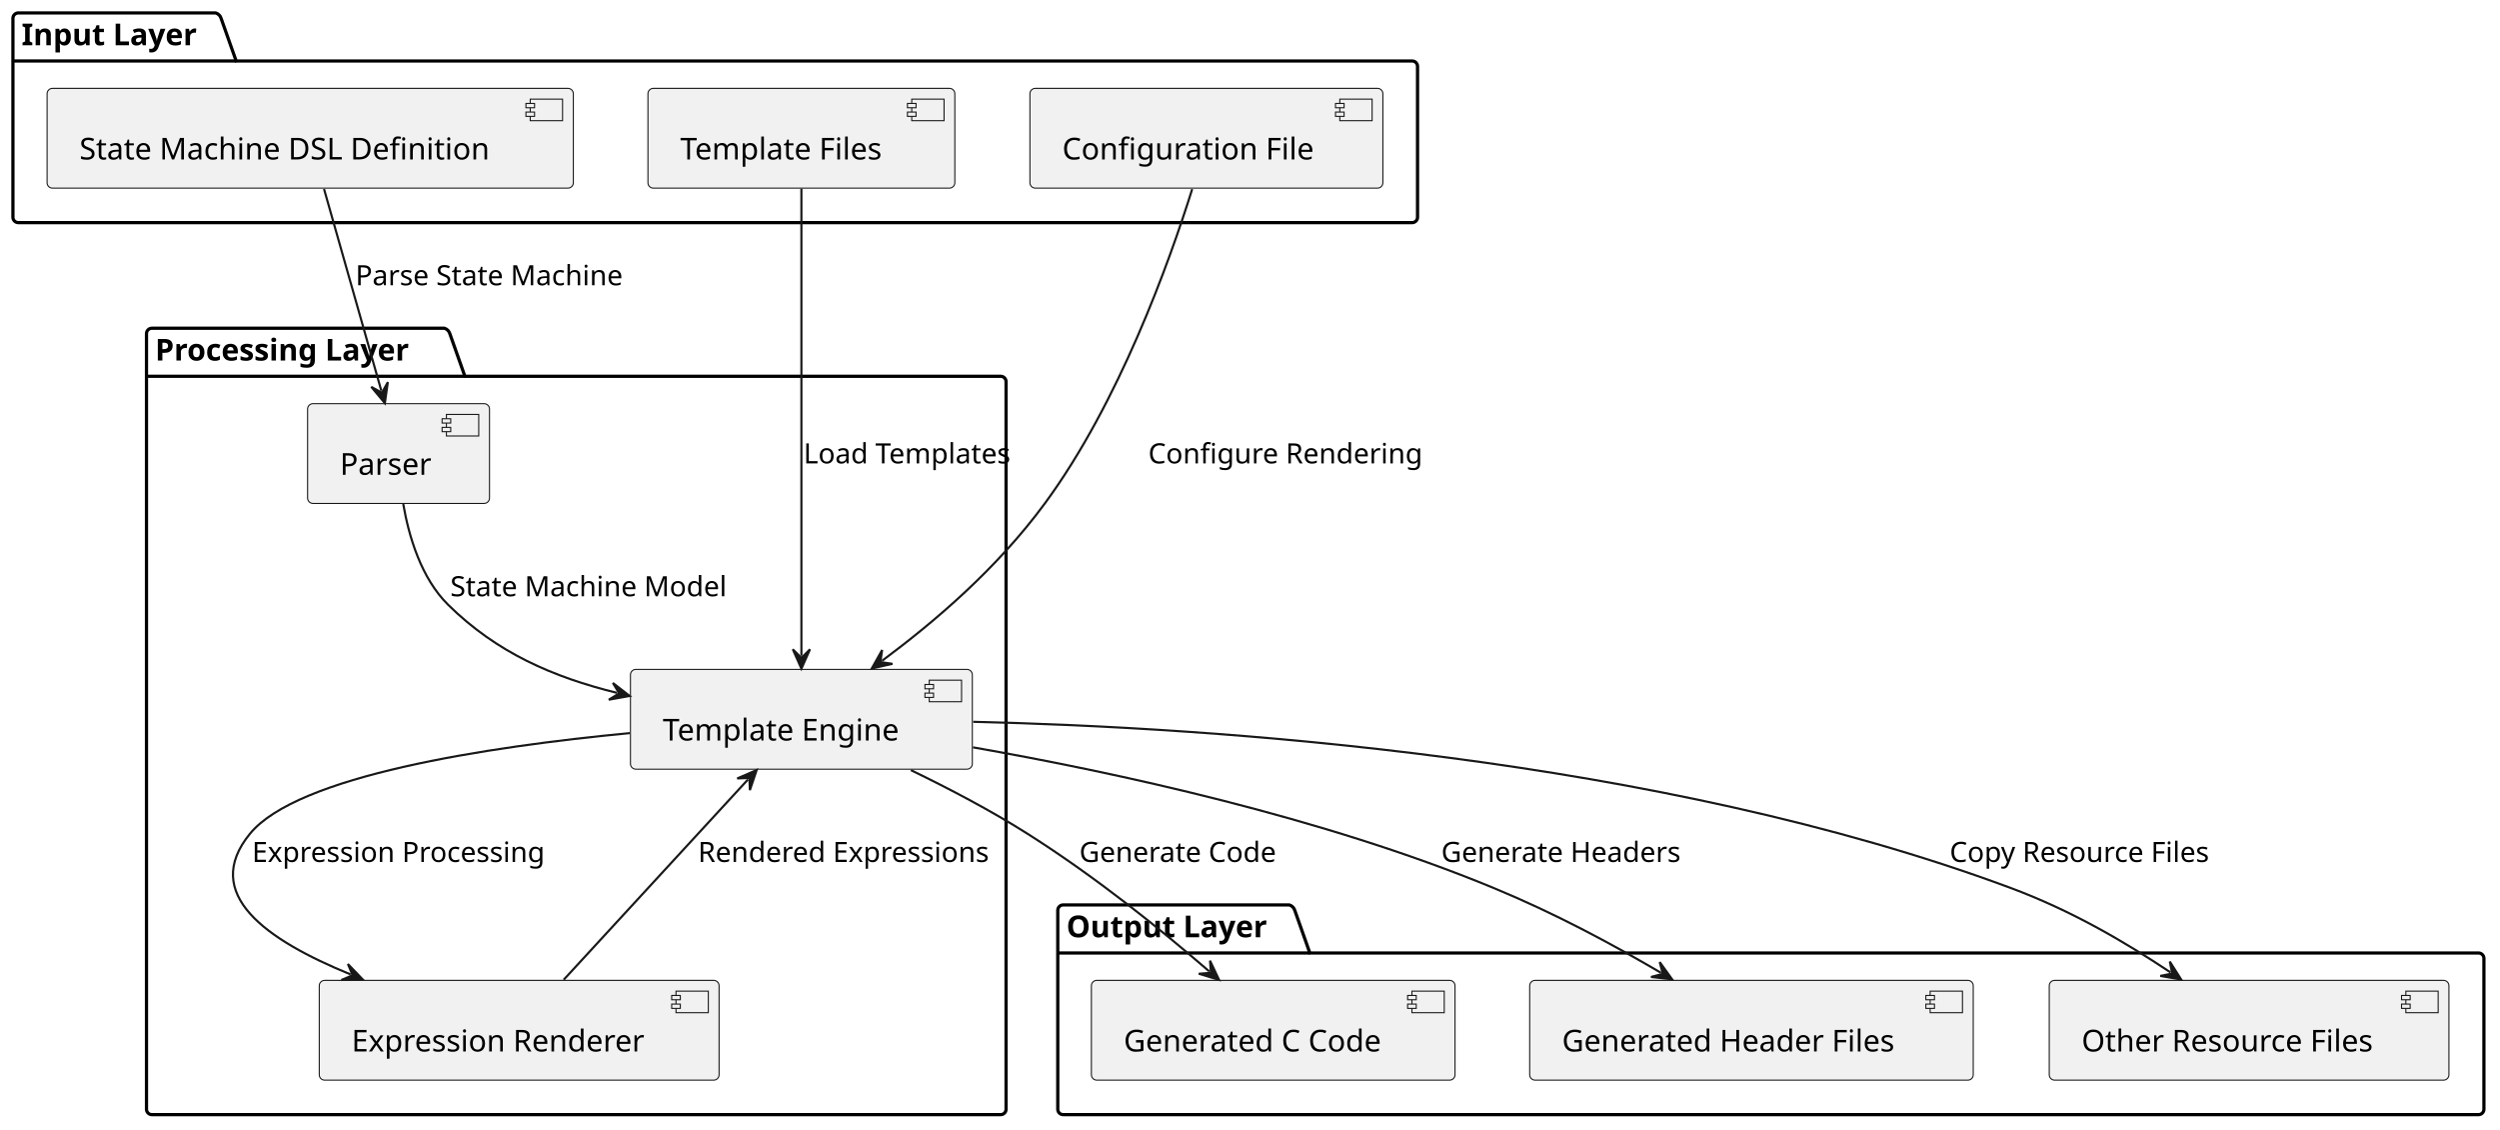
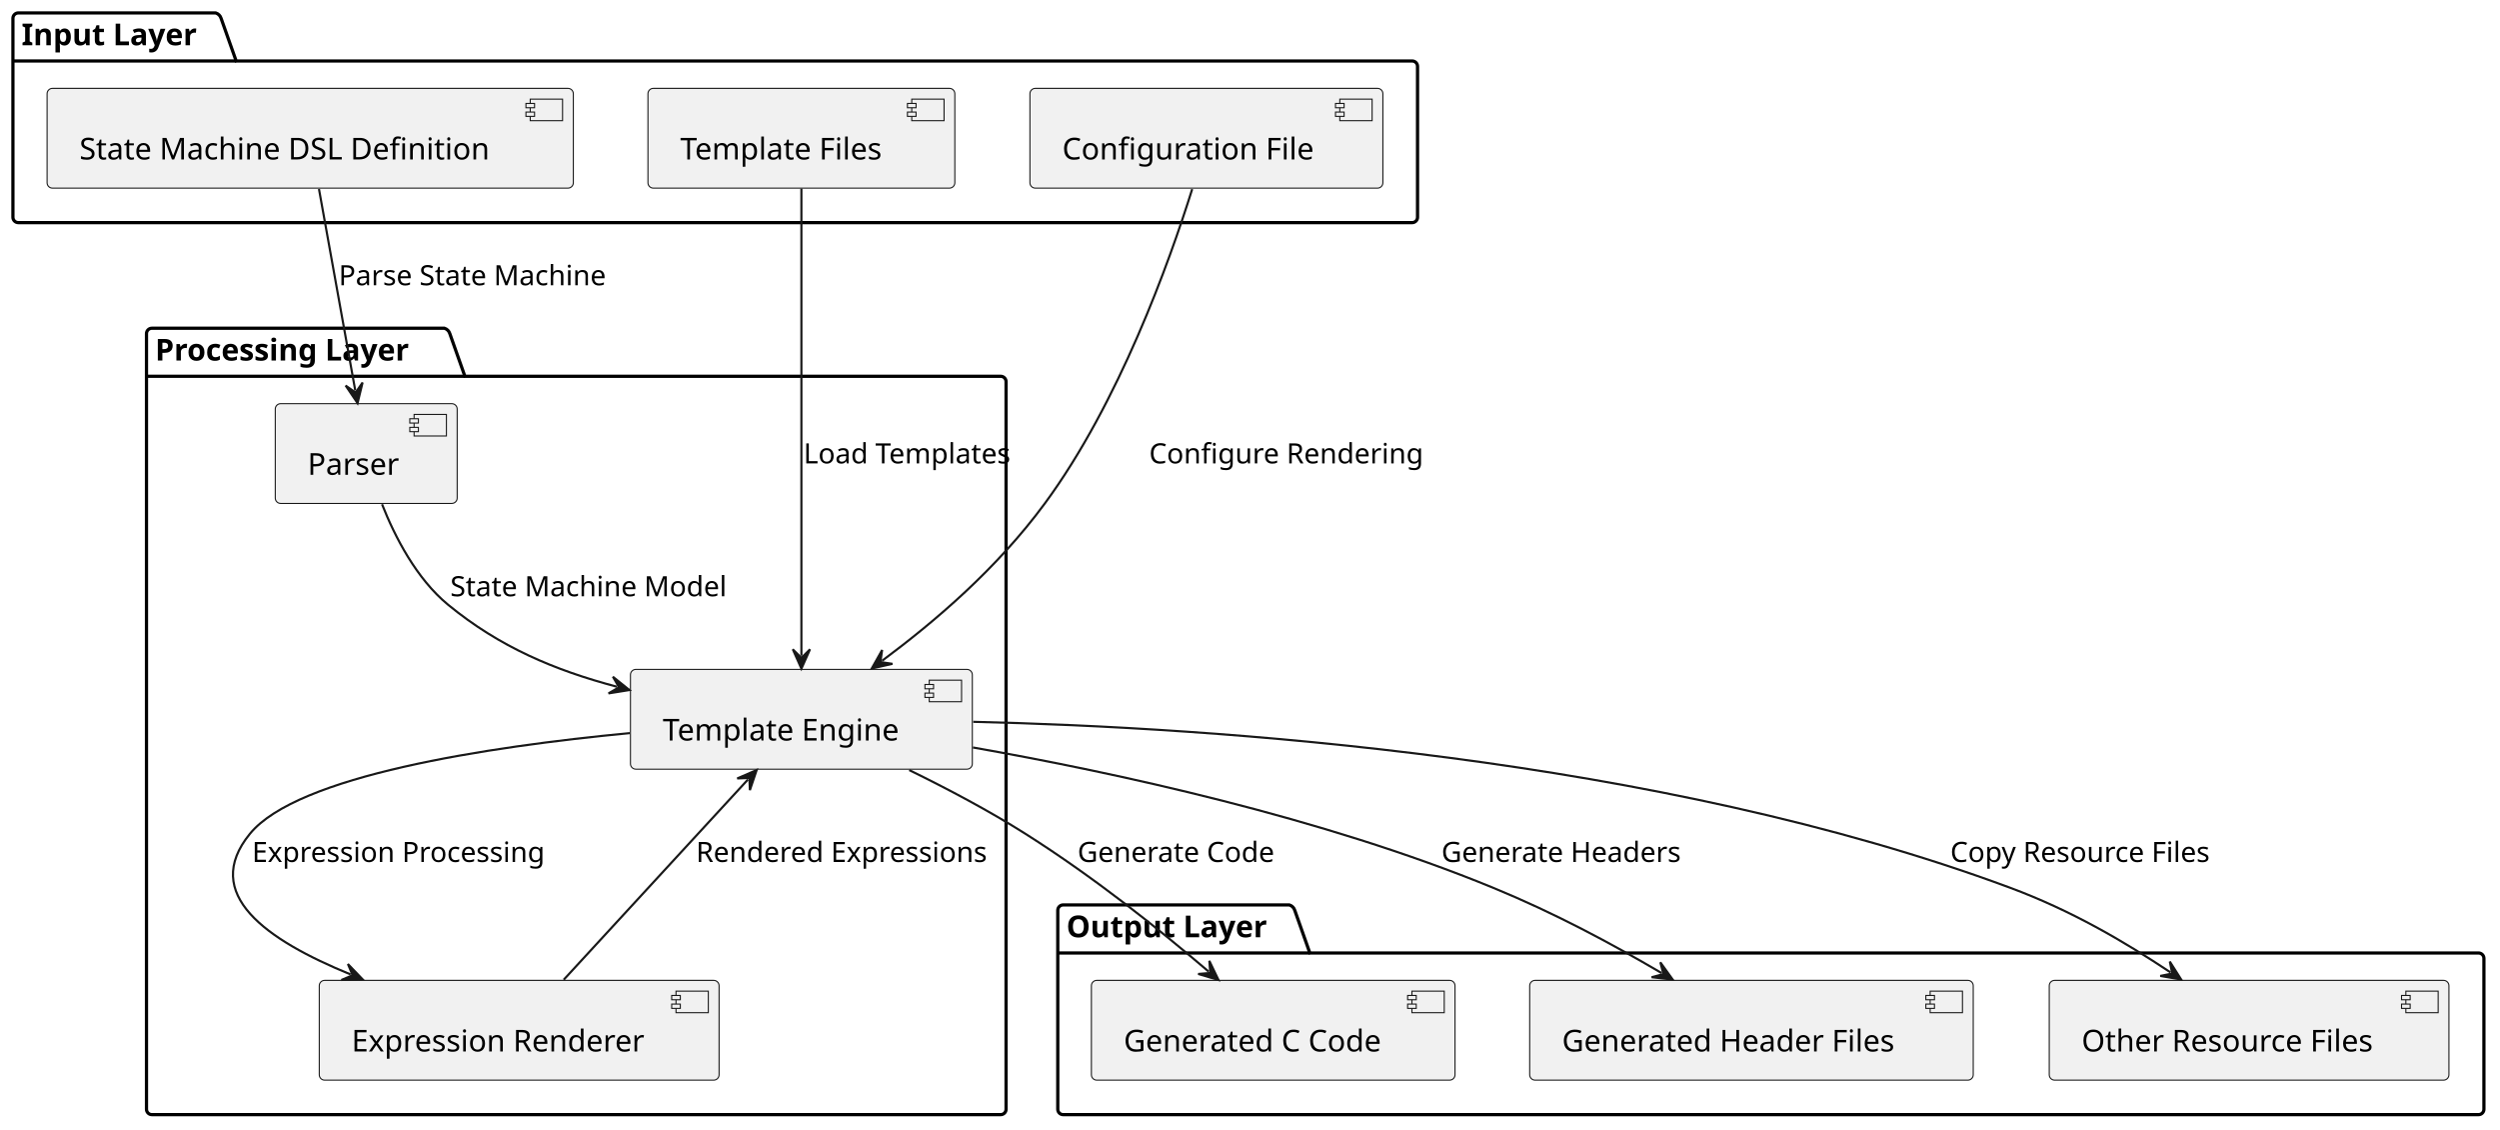
<svg xmlns="http://www.w3.org/2000/svg" contentStyleType="text/css" data-diagram-type="DESCRIPTION" height="524px" preserveAspectRatio="none" style="width:1160px;height:524px;background:#FFFFFF;" version="1.1" viewBox="0 0 1160 524" width="1160px" zoomAndPan="magnify">
  <defs />
  <g>
    <g class="cluster" data-entity="Input Layer" data-source-line="1" data-uid="ent0002" id="cluster_Input Layer">
      <path d="M8.5,6 L100.124,6 A3.75,3.75 0 0 1 102.624,8.5 L109.624,28.297 L655.5,28.297 A2.5,2.5 0 0 1 658,30.797 L658,100.8 A2.5,2.5 0 0 1 655.5,103.3 L8.5,103.3 A2.5,2.5 0 0 1 6,100.8 L6,8.5 A2.5,2.5 0 0 1 8.5,6" fill="none" style="stroke:#000000;stroke-width:1.5;" />
      <line style="stroke:#000000;stroke-width:1.5;" x1="6" x2="109.624" y1="28.297" y2="28.297" />
      <text fill="#000000" font-family="sans-serif" font-size="14" font-weight="bold" lengthAdjust="spacing" textLength="90.624" x="10" y="20.995">Input Layer</text>
    </g>
    <g class="cluster" data-entity="Processing Layer" data-source-line="7" data-uid="ent0006" id="cluster_Processing Layer">
      <path d="M70.5,152.3 L206.298,152.3 A3.75,3.75 0 0 1 208.798,154.8 L215.798,174.597 L464.5,174.597 A2.5,2.5 0 0 1 467,177.097 L467,514.69 A2.5,2.5 0 0 1 464.5,517.19 L70.5,517.19 A2.5,2.5 0 0 1 68,514.69 L68,154.8 A2.5,2.5 0 0 1 70.5,152.3" fill="none" style="stroke:#000000;stroke-width:1.5;" />
      <line style="stroke:#000000;stroke-width:1.5;" x1="68" x2="215.798" y1="174.597" y2="174.597" />
      <text fill="#000000" font-family="sans-serif" font-size="14" font-weight="bold" lengthAdjust="spacing" textLength="134.798" x="72" y="167.295">Processing Layer</text>
    </g>
    <g class="cluster" data-entity="Output Layer" data-source-line="13" data-uid="ent0010" id="cluster_Output Layer">
      <path d="M493.5,419.89 L598.509,419.89 A3.75,3.75 0 0 1 601.009,422.39 L608.009,442.187 L1150.5,442.187 A2.5,2.5 0 0 1 1153,444.687 L1153,514.69 A2.5,2.5 0 0 1 1150.5,517.19 L493.5,517.19 A2.5,2.5 0 0 1 491,514.69 L491,422.39 A2.5,2.5 0 0 1 493.5,419.89" fill="none" style="stroke:#000000;stroke-width:1.5;" />
      <line style="stroke:#000000;stroke-width:1.5;" x1="491" x2="608.009" y1="442.187" y2="442.187" />
      <text fill="#000000" font-family="sans-serif" font-size="14" font-weight="bold" lengthAdjust="spacing" textLength="104.009" x="495" y="434.885">Output Layer</text>
    </g>
    <g class="entity" data-entity="dsl" data-source-line="2" data-uid="ent0003" id="entity_dsl">
      <rect fill="#F1F1F1" height="46.297" rx="2.5" ry="2.5" style="stroke:#181818;stroke-width:0.5;" width="244.272" x="21.86" y="41" />
      <rect fill="#F1F1F1" height="10" style="stroke:#181818;stroke-width:0.5;" width="15" x="246.131" y="46" />
      <rect fill="#F1F1F1" height="2" style="stroke:#181818;stroke-width:0.5;" width="4" x="244.131" y="48" />
      <rect fill="#F1F1F1" height="2" style="stroke:#181818;stroke-width:0.5;" width="4" x="244.131" y="52" />
      <text fill="#000000" font-family="sans-serif" font-size="14" lengthAdjust="spacing" textLength="204.272" x="36.86" y="73.995">State Machine DSL Definition</text>
    </g>
    <g class="entity" data-entity="templates" data-source-line="3" data-uid="ent0004" id="entity_templates">
      <rect fill="#F1F1F1" height="46.297" rx="2.5" ry="2.5" style="stroke:#181818;stroke-width:0.5;" width="142.45" x="300.77" y="41" />
      <rect fill="#F1F1F1" height="10" style="stroke:#181818;stroke-width:0.5;" width="15" x="423.22" y="46" />
      <rect fill="#F1F1F1" height="2" style="stroke:#181818;stroke-width:0.5;" width="4" x="421.22" y="48" />
      <rect fill="#F1F1F1" height="2" style="stroke:#181818;stroke-width:0.5;" width="4" x="421.22" y="52" />
      <text fill="#000000" font-family="sans-serif" font-size="14" lengthAdjust="spacing" textLength="102.45" x="315.77" y="73.995">Template Files</text>
    </g>
    <g class="entity" data-entity="config" data-source-line="4" data-uid="ent0005" id="entity_config">
      <rect fill="#F1F1F1" height="46.297" rx="2.5" ry="2.5" style="stroke:#181818;stroke-width:0.5;" width="163.84" x="478.08" y="41" />
      <rect fill="#F1F1F1" height="10" style="stroke:#181818;stroke-width:0.5;" width="15" x="621.92" y="46" />
      <rect fill="#F1F1F1" height="2" style="stroke:#181818;stroke-width:0.5;" width="4" x="619.92" y="48" />
      <rect fill="#F1F1F1" height="2" style="stroke:#181818;stroke-width:0.5;" width="4" x="619.92" y="52" />
      <text fill="#000000" font-family="sans-serif" font-size="14" lengthAdjust="spacing" textLength="123.84" x="493.08" y="73.995">Configuration File</text>
    </g>
    <g class="entity" data-entity="parser" data-source-line="8" data-uid="ent0007" id="entity_parser">
-       <rect fill="#F1F1F1" height="46.297" rx="2.5" ry="2.5" style="stroke:#181818;stroke-width:0.5;" width="84.44" x="142.78" y="187.3" />
-       <rect fill="#F1F1F1" height="10" style="stroke:#181818;stroke-width:0.5;" width="15" x="207.22" y="192.3" />
-       <rect fill="#F1F1F1" height="2" style="stroke:#181818;stroke-width:0.5;" width="4" x="205.22" y="194.3" />
-       <rect fill="#F1F1F1" height="2" style="stroke:#181818;stroke-width:0.5;" width="4" x="205.22" y="198.3" />
-       <text fill="#000000" font-family="sans-serif" font-size="14" lengthAdjust="spacing" textLength="44.44" x="157.78" y="220.295">Parser</text>
+       <rect fill="#F1F1F1" height="46.297" rx="2.5" ry="2.5" style="stroke:#181818;stroke-width:0.5;" width="84.44" x="127.78" y="187.3" />
+       <rect fill="#F1F1F1" height="10" style="stroke:#181818;stroke-width:0.5;" width="15" x="192.22" y="192.3" />
+       <rect fill="#F1F1F1" height="2" style="stroke:#181818;stroke-width:0.5;" width="4" x="190.22" y="194.3" />
+       <rect fill="#F1F1F1" height="2" style="stroke:#181818;stroke-width:0.5;" width="4" x="190.22" y="198.3" />
+       <text fill="#000000" font-family="sans-serif" font-size="14" lengthAdjust="spacing" textLength="44.44" x="142.78" y="220.295">Parser</text>
    </g>
    <g class="entity" data-entity="engine" data-source-line="9" data-uid="ent0008" id="entity_engine">
      <rect fill="#F1F1F1" height="46.297" rx="2.5" ry="2.5" style="stroke:#181818;stroke-width:0.5;" width="158.692" x="292.65" y="310.6" />
      <rect fill="#F1F1F1" height="10" style="stroke:#181818;stroke-width:0.5;" width="15" x="431.342" y="315.6" />
      <rect fill="#F1F1F1" height="2" style="stroke:#181818;stroke-width:0.5;" width="4" x="429.342" y="317.6" />
      <rect fill="#F1F1F1" height="2" style="stroke:#181818;stroke-width:0.5;" width="4" x="429.342" y="321.6" />
      <text fill="#000000" font-family="sans-serif" font-size="14" lengthAdjust="spacing" textLength="118.692" x="307.65" y="343.595">Template Engine</text>
    </g>
    <g class="entity" data-entity="expr" data-source-line="10" data-uid="ent0009" id="entity_expr">
      <rect fill="#F1F1F1" height="46.297" rx="2.5" ry="2.5" style="stroke:#181818;stroke-width:0.5;" width="185.592" x="148.2" y="454.89" />
      <rect fill="#F1F1F1" height="10" style="stroke:#181818;stroke-width:0.5;" width="15" x="313.792" y="459.89" />
      <rect fill="#F1F1F1" height="2" style="stroke:#181818;stroke-width:0.5;" width="4" x="311.792" y="461.89" />
      <rect fill="#F1F1F1" height="2" style="stroke:#181818;stroke-width:0.5;" width="4" x="311.792" y="465.89" />
      <text fill="#000000" font-family="sans-serif" font-size="14" lengthAdjust="spacing" textLength="145.592" x="163.2" y="487.885">Expression Renderer</text>
    </g>
    <g class="entity" data-entity="output_c" data-source-line="14" data-uid="ent0011" id="entity_output_c">
      <rect fill="#F1F1F1" height="46.297" rx="2.5" ry="2.5" style="stroke:#181818;stroke-width:0.5;" width="168.789" x="506.61" y="454.89" />
      <rect fill="#F1F1F1" height="10" style="stroke:#181818;stroke-width:0.5;" width="15" x="655.399" y="459.89" />
      <rect fill="#F1F1F1" height="2" style="stroke:#181818;stroke-width:0.5;" width="4" x="653.399" y="461.89" />
      <rect fill="#F1F1F1" height="2" style="stroke:#181818;stroke-width:0.5;" width="4" x="653.399" y="465.89" />
      <text fill="#000000" font-family="sans-serif" font-size="14" lengthAdjust="spacing" textLength="128.789" x="521.61" y="487.885">Generated C Code</text>
    </g>
    <g class="entity" data-entity="output_h" data-source-line="15" data-uid="ent0012" id="entity_output_h">
      <rect fill="#F1F1F1" height="46.297" rx="2.5" ry="2.5" style="stroke:#181818;stroke-width:0.5;" width="205.888" x="710.06" y="454.89" />
      <rect fill="#F1F1F1" height="10" style="stroke:#181818;stroke-width:0.5;" width="15" x="895.948" y="459.89" />
      <rect fill="#F1F1F1" height="2" style="stroke:#181818;stroke-width:0.5;" width="4" x="893.948" y="461.89" />
      <rect fill="#F1F1F1" height="2" style="stroke:#181818;stroke-width:0.5;" width="4" x="893.948" y="465.89" />
      <text fill="#000000" font-family="sans-serif" font-size="14" lengthAdjust="spacing" textLength="165.888" x="725.06" y="487.885">Generated Header Files</text>
    </g>
    <g class="entity" data-entity="output_other" data-source-line="16" data-uid="ent0013" id="entity_output_other">
      <rect fill="#F1F1F1" height="46.297" rx="2.5" ry="2.5" style="stroke:#181818;stroke-width:0.5;" width="185.53" x="951.23" y="454.89" />
      <rect fill="#F1F1F1" height="10" style="stroke:#181818;stroke-width:0.5;" width="15" x="1116.76" y="459.89" />
      <rect fill="#F1F1F1" height="2" style="stroke:#181818;stroke-width:0.5;" width="4" x="1114.76" y="461.89" />
      <rect fill="#F1F1F1" height="2" style="stroke:#181818;stroke-width:0.5;" width="4" x="1114.76" y="465.89" />
      <text fill="#000000" font-family="sans-serif" font-size="14" lengthAdjust="spacing" textLength="145.53" x="966.23" y="487.885">Other Resource Files</text>
    </g>
    <g class="link" data-entity-1="dsl" data-entity-2="parser" data-source-line="19" data-uid="lnk14" id="link_dsl_parser">
-       <path d="M150.41,87.7 C158.11,114.81 169.321,154.248 177.001,181.288" fill="none" id="dsl-to-parser" style="stroke:#181818;stroke-width:1;" />
-       <polygon fill="#181818" points="178.64,187.06,180.029,177.31,177.274,182.25,172.333,179.495,178.64,187.06" style="stroke:#181818;stroke-width:1;" />
-       <text fill="#000000" font-family="sans-serif" font-size="13" lengthAdjust="spacing" textLength="133.015" x="165" y="132.367">Parse State Machine</text>
+       <path d="M148.06,87.7 C152.95,114.81 160.024,154.115 164.904,181.155" fill="none" id="dsl-to-parser" style="stroke:#181818;stroke-width:1;" />
+       <polygon fill="#181818" points="165.97,187.06,168.308,177.493,165.082,182.139,160.435,178.913,165.97,187.06" style="stroke:#181818;stroke-width:1;" />
+       <text fill="#000000" font-family="sans-serif" font-size="13" lengthAdjust="spacing" textLength="133.015" x="157.22" y="132.367">Parse State Machine</text>
    </g>
    <g class="link" data-entity-1="templates" data-entity-2="engine" data-source-line="20" data-uid="lnk15" id="link_templates_engine">
      <path d="M372,87.51 C372,137.88 372,253.78 372,304.27" fill="none" id="templates-to-engine" style="stroke:#181818;stroke-width:1;" />
      <polygon fill="#181818" points="372,310.27,376,301.27,372,305.27,368,301.27,372,310.27" style="stroke:#181818;stroke-width:1;" />
      <text fill="#000000" font-family="sans-serif" font-size="13" lengthAdjust="spacing" textLength="103.848" x="373" y="215.017">Load Templates</text>
    </g>
    <g class="link" data-entity-1="config" data-entity-2="engine" data-source-line="21" data-uid="lnk16" id="link_config_engine">
      <path d="M553.4,87.76 C542.75,121.7 519.45,186.81 485,233.6 C462.56,264.07 434.102,288.246 409.462,306.596" fill="none" id="config-to-engine" style="stroke:#181818;stroke-width:1;" />
      <polygon fill="#181818" points="404.65,310.18,414.257,308.012,408.66,307.194,409.479,301.596,404.65,310.18" style="stroke:#181818;stroke-width:1;" />
-       <text fill="#000000" font-family="sans-serif" font-size="13" lengthAdjust="spacing" textLength="134.393" x="533" y="215.017">Configure Rendering</text>
+       <text fill="#000000" font-family="sans-serif" font-size="13" lengthAdjust="spacing" textLength="134.393" x="533.39" y="215.017">Configure Rendering</text>
    </g>
    <g class="link" data-entity-1="parser" data-entity-2="engine" data-source-line="22" data-uid="lnk17" id="link_parser_engine">
-       <path d="M187.18,233.84 C189.78,248.92 195.48,268.24 208,280.6 C230.54,302.84 256.704,314.176 286.454,321.497" fill="none" id="parser-to-engine" style="stroke:#181818;stroke-width:1;" />
-       <polygon fill="#181818" points="292.28,322.93,284.496,316.896,287.425,321.735,282.585,324.664,292.28,322.93" style="stroke:#181818;stroke-width:1;" />
+       <path d="M177.34,234 C183.35,249.16 193.29,268.5 208,280.6 C231.89,300.23 257.47,310.983 286.37,318.643" fill="none" id="parser-to-engine" style="stroke:#181818;stroke-width:1;" />
+       <polygon fill="#181818" points="292.17,320.18,284.495,314.008,287.337,318.899,282.446,321.741,292.17,320.18" style="stroke:#181818;stroke-width:1;" />
      <text fill="#000000" font-family="sans-serif" font-size="13" lengthAdjust="spacing" textLength="136.125" x="209" y="276.667">State Machine Model</text>
    </g>
    <g class="link" data-entity-1="engine" data-entity-2="expr" data-source-line="23" data-uid="lnk18" id="link_engine_expr">
      <path d="M292.34,340.16 C225.68,346.55 138.02,359.93 116,386.89 C93.15,414.87 123.606,436.14 162.756,452.14" fill="none" id="engine-to-expr" style="stroke:#181818;stroke-width:1;" />
      <polygon fill="#181818" points="168.31,454.41,161.492,447.303,163.682,452.518,158.466,454.708,168.31,454.41" style="stroke:#181818;stroke-width:1;" />
      <text fill="#000000" font-family="sans-serif" font-size="13" lengthAdjust="spacing" textLength="144.917" x="117" y="399.957">Expression Processing</text>
    </g>
    <g class="link" data-entity-1="expr" data-entity-2="engine" data-source-line="24" data-uid="lnk19" id="link_expr_engine">
      <path d="M261.66,454.6 C286.15,428 322.647,388.355 347.177,361.705" fill="none" id="expr-to-engine" style="stroke:#181818;stroke-width:1;" />
      <polygon fill="#181818" points="351.24,357.29,342.202,361.203,347.854,360.969,348.088,366.621,351.24,357.29" style="stroke:#181818;stroke-width:1;" />
-       <text fill="#000000" font-family="sans-serif" font-size="13" lengthAdjust="spacing" textLength="144.873" x="324" y="399.957">Rendered Expressions</text>
+       <text fill="#000000" font-family="sans-serif" font-size="13" lengthAdjust="spacing" textLength="144.873" x="323.09" y="399.957">Rendered Expressions</text>
    </g>
    <g class="link" data-entity-1="engine" data-entity-2="output_c" data-source-line="25" data-uid="lnk20" id="link_engine_output_c">
-       <path d="M422.83,357.35 C440.42,365.86 459.98,376.1 477,386.89 C509.39,407.43 538.967,431.441 561.337,450.741" fill="none" id="engine-to-output_c" style="stroke:#181818;stroke-width:1;" />
-       <polygon fill="#181818" points="565.88,454.66,561.679,445.752,562.094,451.394,556.453,451.809,565.88,454.66" style="stroke:#181818;stroke-width:1;" />
-       <text fill="#000000" font-family="sans-serif" font-size="13" lengthAdjust="spacing" textLength="98.128" x="501" y="399.957">Generate Code</text>
+       <path d="M422.05,357.32 C439.53,365.86 459.02,376.14 476,386.89 C508.57,407.53 538.444,431.547 561.044,450.817" fill="none" id="engine-to-output_c" style="stroke:#181818;stroke-width:1;" />
+       <polygon fill="#181818" points="565.61,454.71,561.357,445.827,561.805,451.466,556.166,451.914,565.61,454.71" style="stroke:#181818;stroke-width:1;" />
+       <text fill="#000000" font-family="sans-serif" font-size="13" lengthAdjust="spacing" textLength="98.128" x="500.17" y="399.957">Generate Code</text>
    </g>
    <g class="link" data-entity-1="engine" data-entity-2="output_h" data-source-line="26" data-uid="lnk21" id="link_engine_output_h">
-       <path d="M451.65,346.77 C517.95,358.43 613.94,379.23 693,411.89 C721.92,423.84 747.742,437.759 770.992,451.369" fill="none" id="engine-to-output_h" style="stroke:#181818;stroke-width:1;" />
-       <polygon fill="#181818" points="776.17,454.4,770.424,446.401,771.855,451.874,766.382,453.305,776.17,454.4" style="stroke:#181818;stroke-width:1;" />
-       <text fill="#000000" font-family="sans-serif" font-size="13" lengthAdjust="spacing" textLength="118.955" x="669" y="399.957">Generate Headers</text>
+       <path d="M451.63,346.83 C517.91,358.54 613.88,379.36 693,411.89 C722.05,423.84 747.994,437.835 771.274,451.485" fill="none" id="engine-to-output_h" style="stroke:#181818;stroke-width:1;" />
+       <polygon fill="#181818" points="776.45,454.52,770.709,446.517,772.137,451.991,766.663,453.418,776.45,454.52" style="stroke:#181818;stroke-width:1;" />
+       <text fill="#000000" font-family="sans-serif" font-size="13" lengthAdjust="spacing" textLength="118.955" x="669.09" y="399.957">Generate Headers</text>
    </g>
    <g class="link" data-entity-1="engine" data-entity-2="output_other" data-source-line="27" data-uid="lnk22" id="link_engine_output_other">
      <path d="M451.75,334.92 C562.98,337.54 769.41,351.14 933,411.89 C961.49,422.47 986.037,436.872 1007.477,451.162" fill="none" id="engine-to-output_other" style="stroke:#181818;stroke-width:1;" />
      <polygon fill="#181818" points="1012.47,454.49,1007.199,446.17,1008.309,451.717,1002.763,452.827,1012.47,454.49" style="stroke:#181818;stroke-width:1;" />
-       <text fill="#000000" font-family="sans-serif" font-size="13" lengthAdjust="spacing" textLength="131.2" x="905" y="399.957">Copy Resource Files</text>
+       <text fill="#000000" font-family="sans-serif" font-size="13" lengthAdjust="spacing" textLength="131.2" x="905.29" y="399.957">Copy Resource Files</text>
    </g>
  </g>
</svg>
